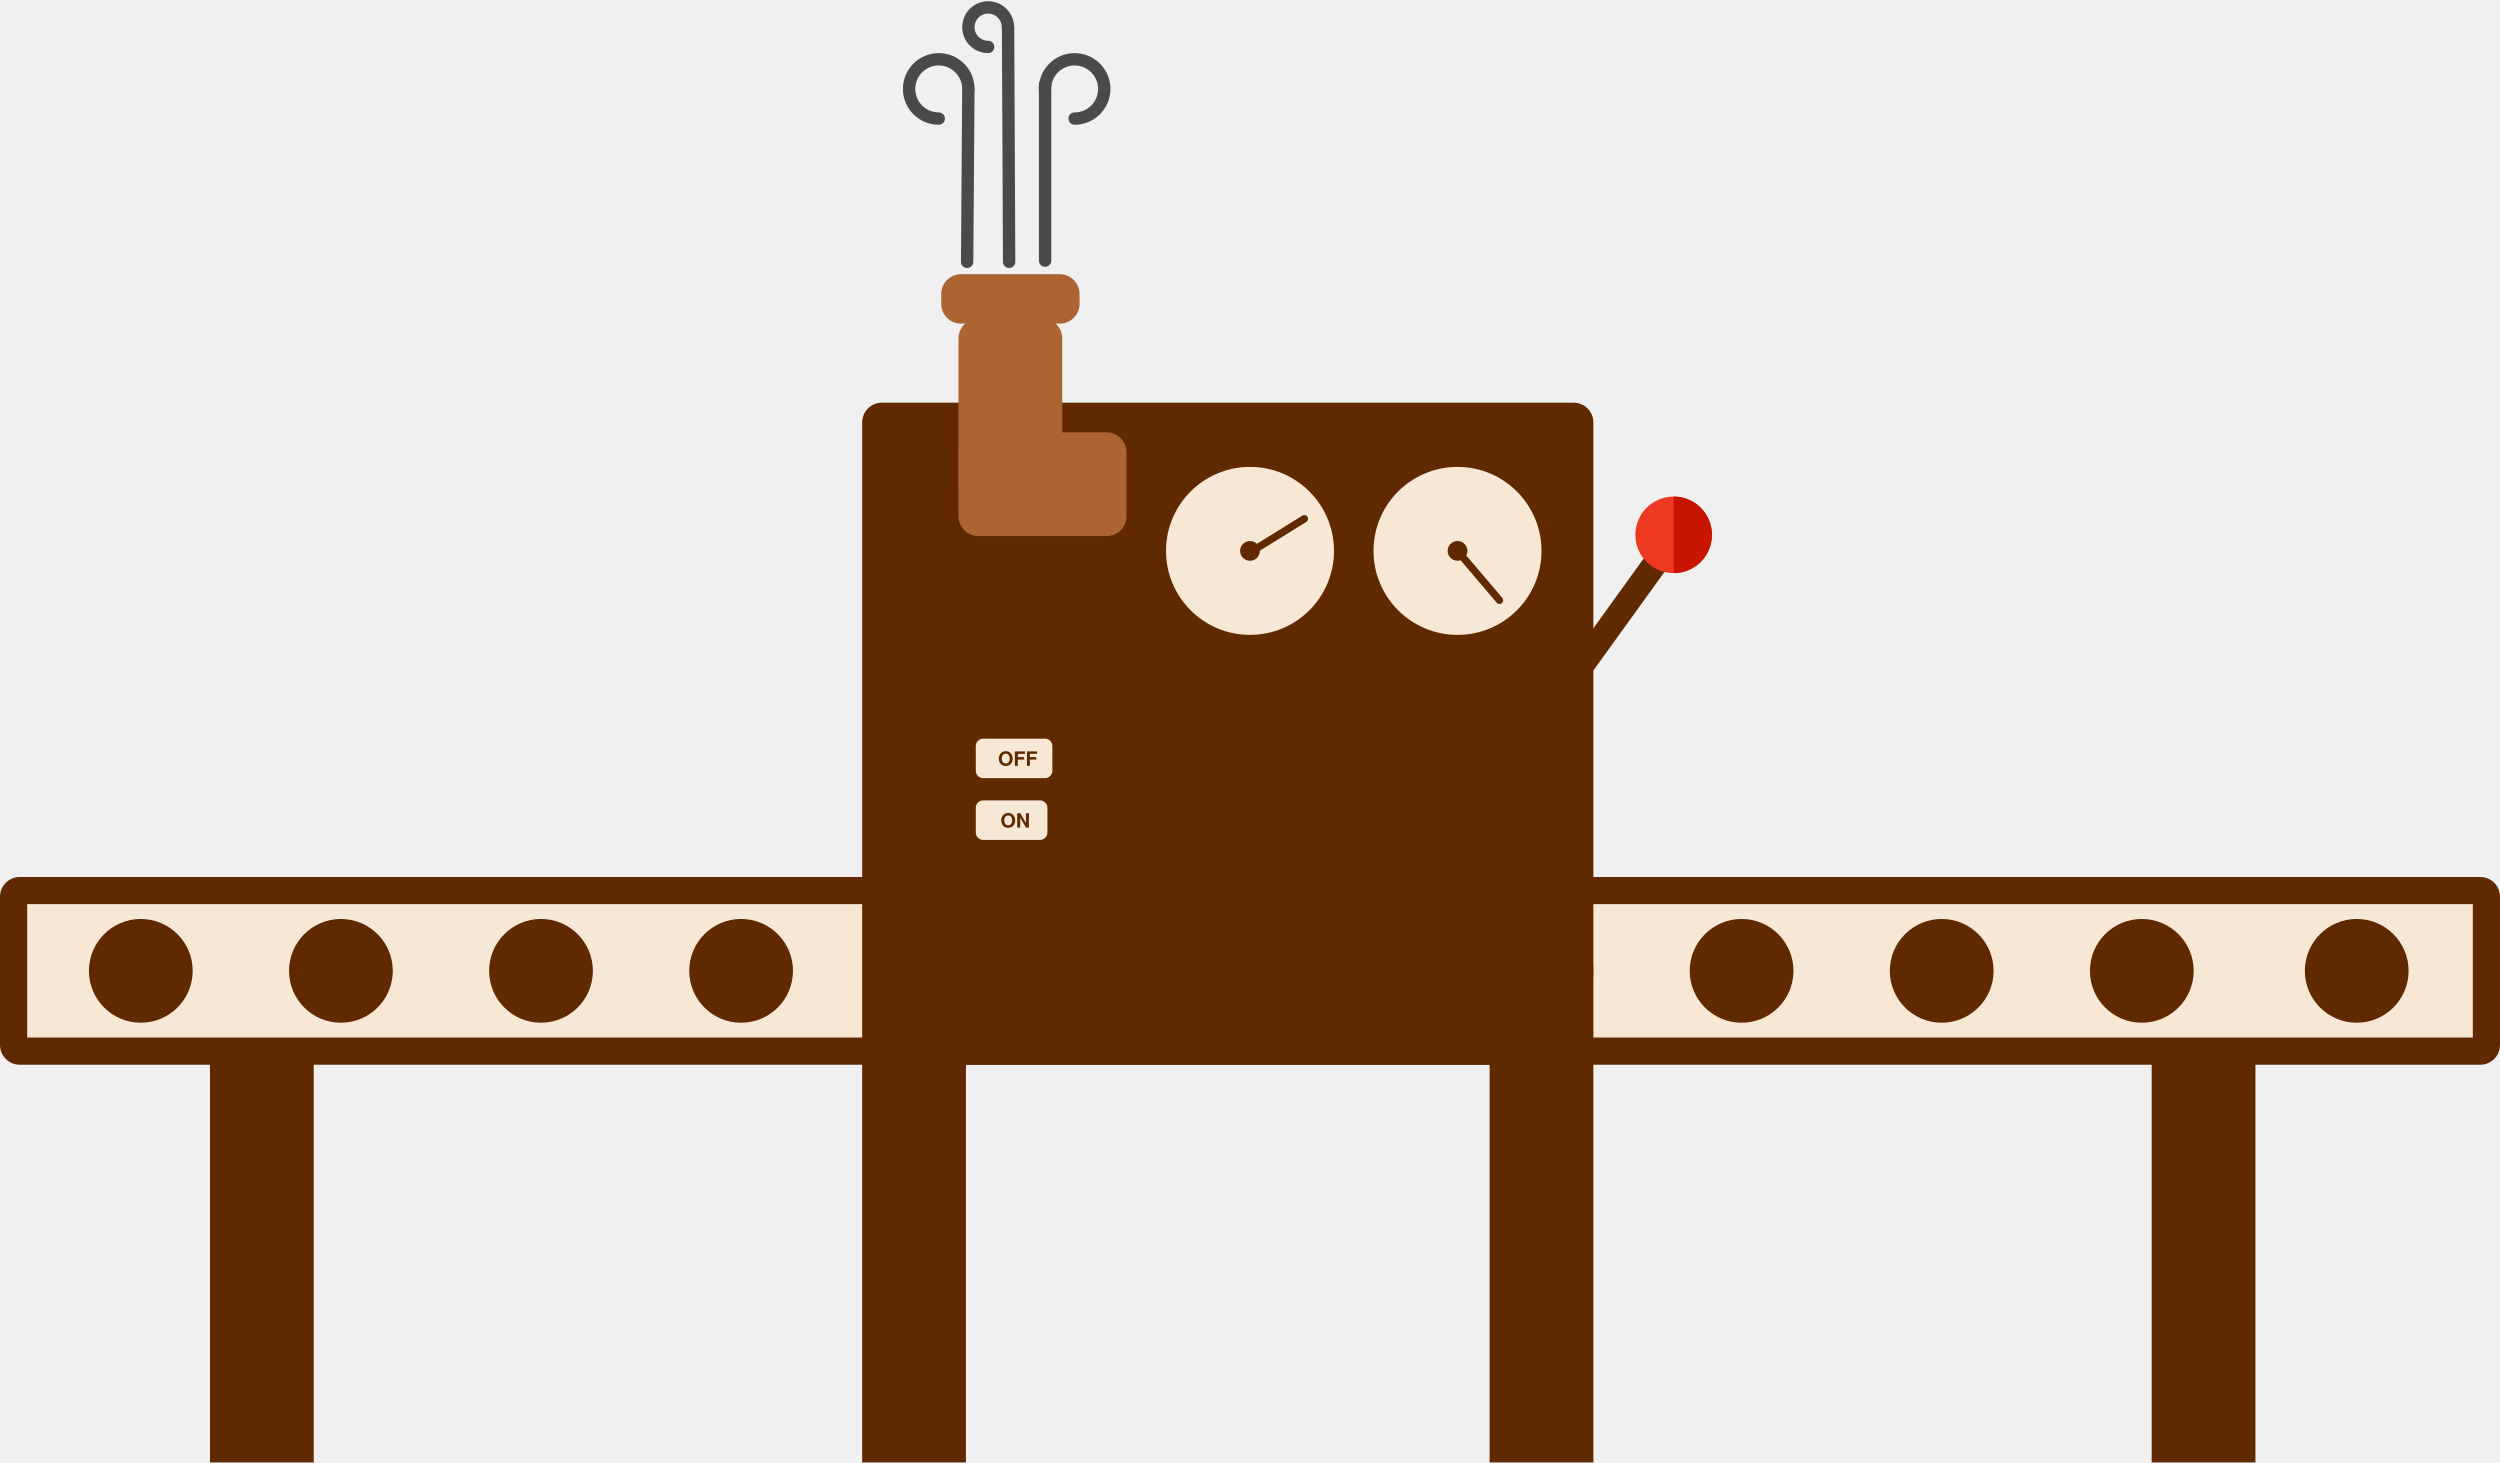
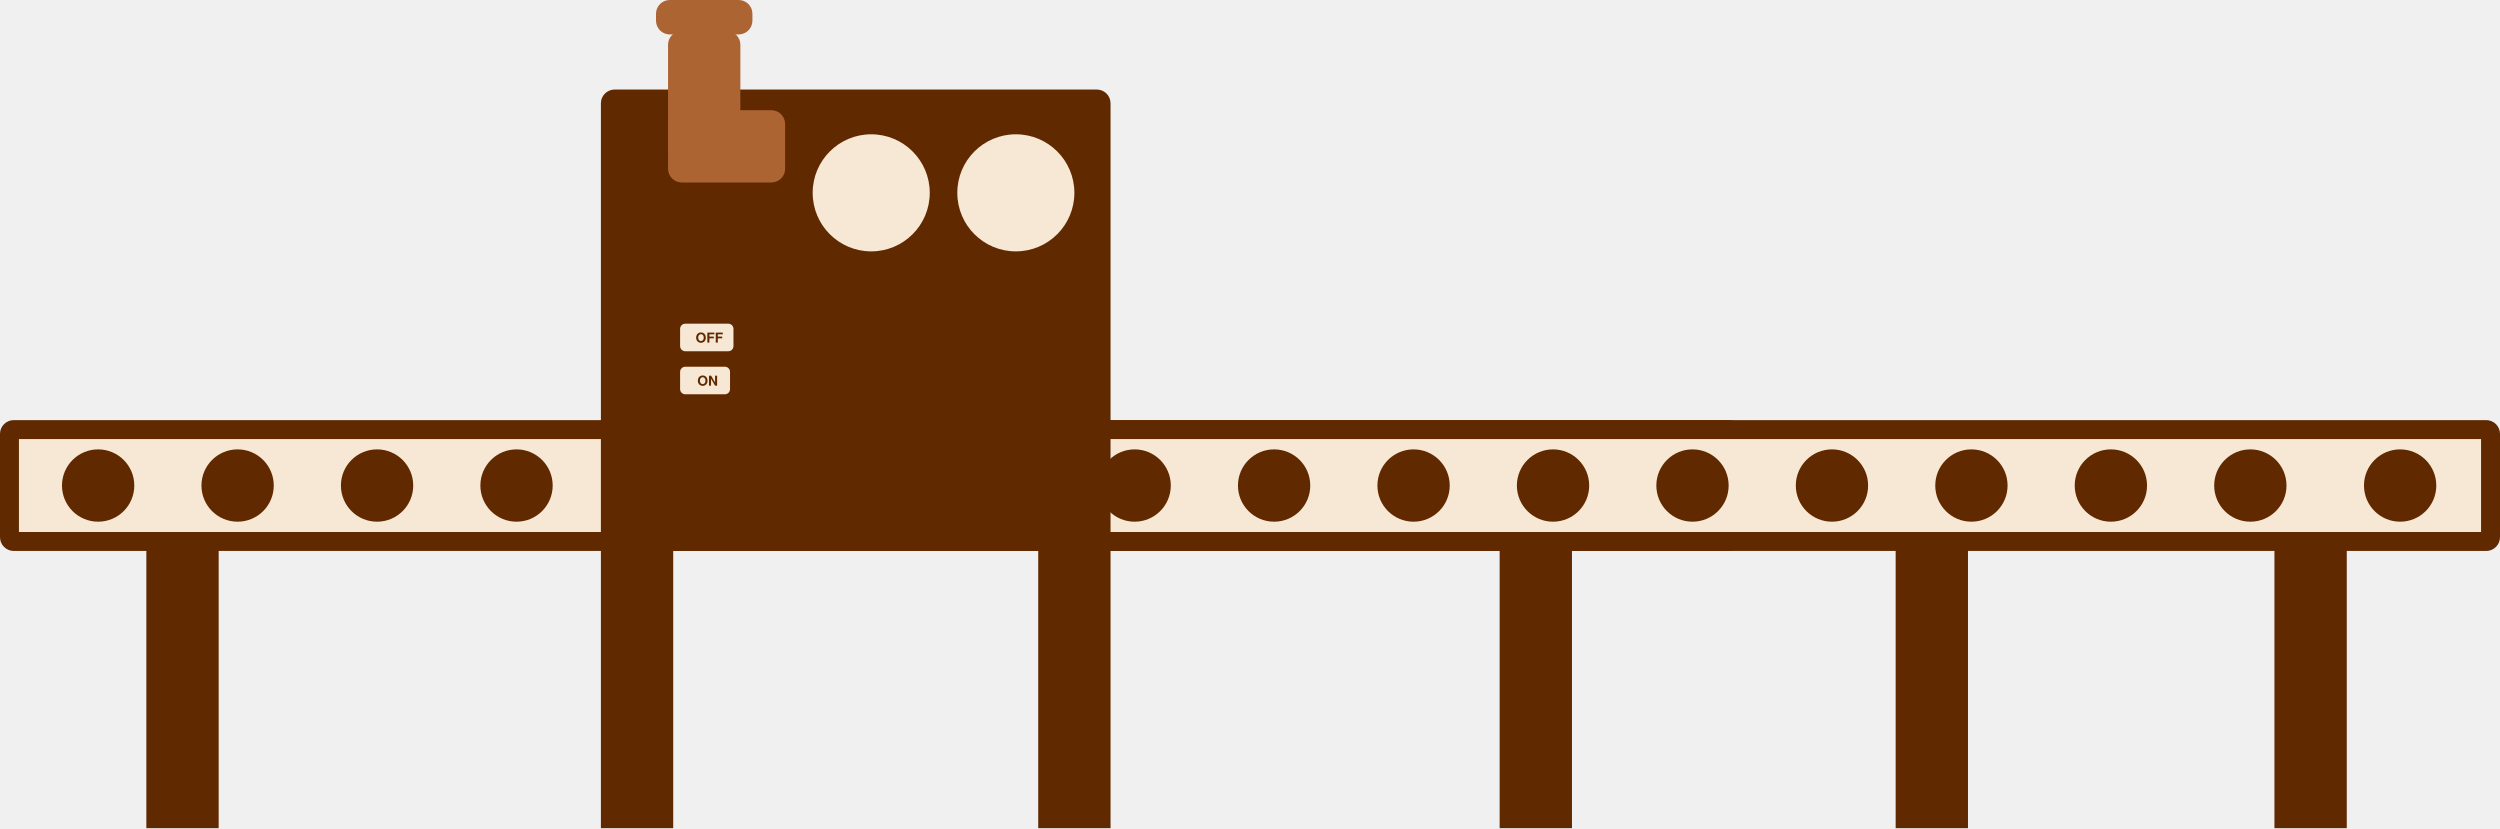
- <svg xmlns="http://www.w3.org/2000/svg" xmlns:xlink="http://www.w3.org/1999/xlink" width="1012px" height="592px" viewBox="0 0 1012 592" version="1.1">
+ <svg xmlns="http://www.w3.org/2000/svg" xmlns:xlink="http://www.w3.org/1999/xlink" width="1452px" height="481px" viewBox="0 0 1452 481" version="1.1">
  <defs>
    <rect id="path-1" x="0" y="0" width="1012" height="76" rx="8" />
    <mask id="mask-2" maskContentUnits="userSpaceOnUse" maskUnits="objectBoundingBox" x="0" y="0" width="1012" height="76" fill="white">
      <use xlink:href="#path-1" />
    </mask>
+     <rect id="path-3" x="0" y="0" width="1012" height="76" rx="8" />
+     <mask id="mask-4" maskContentUnits="userSpaceOnUse" maskUnits="objectBoundingBox" x="0" y="0" width="1012" height="76" fill="white">
+       <use xlink:href="#path-3" />
+     </mask>
  </defs>
  <g id="Page-1" stroke="none" stroke-width="1" fill="none" fill-rule="evenodd">
-     <g id="Desktop-HD-Copy" transform="translate(0, -432)">
-       <g id="Apparatus" transform="translate(0, 435)">
-         <g id="Group-8" transform="translate(0, 108)">
+     <g id="Desktop-HD-Copy" transform="translate(-1096, -368)">
+       <g id="Group-11" transform="translate(1096, 368)">
+         <g id="Group-10">
          <rect id="Rectangle-35" fill="#602900" x="85" y="308" width="42" height="173" />
          <rect id="Rectangle-35" fill="#602900" x="349" y="308" width="42" height="173" />
          <rect id="Rectangle-35" fill="#602900" x="603" y="308" width="42" height="173" />
          <rect id="Rectangle-35" fill="#602900" x="871" y="308" width="42" height="173" />
+           <rect id="Rectangle-35" fill="#602900" x="1101" y="308" width="42" height="173" />
+           <rect id="Rectangle-35" fill="#602900" x="1321" y="308" width="42" height="173" />
          <g id="Group" transform="translate(0, 244)">
            <use id="Rectangle-30" stroke="#602900" mask="url(#mask-2)" stroke-width="22" fill="#F7E8D5" xlink:href="#path-1" />
+             <circle id="Oval-244" fill="#602900" cx="57" cy="38" r="21" />
+             <circle id="Oval-244" fill="#602900" cx="624" cy="38" r="21" />
+             <circle id="Oval-244" fill="#602900" cx="705" cy="38" r="21" />
+             <circle id="Oval-244" fill="#602900" cx="786" cy="38" r="21" />
+             <circle id="Oval-244" fill="#602900" cx="867" cy="38" r="21" />
+             <circle id="Oval-244" fill="#602900" cx="954" cy="38" r="21" />
+             <circle id="Oval-244" fill="#602900" cx="138" cy="38" r="21" />
+             <circle id="Oval-244" fill="#602900" cx="219" cy="38" r="21" />
+             <circle id="Oval-244" fill="#602900" cx="300" cy="38" r="21" />
+             <circle id="Oval-244" fill="#602900" cx="381" cy="38" r="21" />
+             <circle id="Oval-244" fill="#602900" cx="462" cy="38" r="21" />
+             <circle id="Oval-244" fill="#602900" cx="543" cy="38" r="21" />
+           </g>
+           <g id="Group" transform="translate(440, 244)">
+             <use id="Rectangle-30" stroke="#602900" mask="url(#mask-4)" stroke-width="22" fill="#F7E8D5" xlink:href="#path-3" />
            <circle id="Oval-244" fill="#602900" cx="57" cy="38" r="21" />
            <circle id="Oval-244" fill="#602900" cx="624" cy="38" r="21" />
            <circle id="Oval-244" fill="#602900" cx="705" cy="38" r="21" />
            <circle id="Oval-244" fill="#602900" cx="786" cy="38" r="21" />
            <circle id="Oval-244" fill="#602900" cx="867" cy="38" r="21" />
            <circle id="Oval-244" fill="#602900" cx="954" cy="38" r="21" />
            <circle id="Oval-244" fill="#602900" cx="138" cy="38" r="21" />
            <circle id="Oval-244" fill="#602900" cx="219" cy="38" r="21" />
            <circle id="Oval-244" fill="#602900" cx="300" cy="38" r="21" />
            <circle id="Oval-244" fill="#602900" cx="381" cy="38" r="21" />
            <circle id="Oval-244" fill="#602900" cx="462" cy="38" r="21" />
            <circle id="Oval-244" fill="#602900" cx="543" cy="38" r="21" />
          </g>
          <rect id="Rectangle-31" fill="#602900" x="349" y="52" width="296" height="268" rx="8" />
          <rect id="Rectangle-32" fill="#AB6432" x="388" y="18" width="42" height="76" rx="8" />
          <rect id="Rectangle-33" fill="#AB6432" x="388" y="64" width="68" height="42" rx="8" />
          <rect id="Rectangle-34" fill="#AB6432" x="381" y="0" width="56" height="20" rx="8" />
-           <circle id="Oval-256" fill="#F7E8D5" cx="506" cy="112" r="34" />
-           <path d="M507,112 L528,99" id="Line" stroke="#602900" stroke-width="3" stroke-linecap="round" stroke-linejoin="round" />
-           <circle id="Oval-256" fill="#F7E8D5" cx="590" cy="112" r="34" />
-           <ellipse id="Oval-258" fill="#602900" cx="506" cy="112" rx="4" ry="4" />
-           <path d="M590,112 L607,132" id="Line" stroke="#602900" stroke-width="3" stroke-linecap="round" stroke-linejoin="round" />
-           <ellipse id="Oval-258" fill="#602900" cx="590" cy="112" rx="4" ry="4" />
-           <rect id="Rectangle-45" fill="#F7E8D5" x="395" y="188" width="31" height="16" rx="3" />
-           <text id="OFF" font-family="HelveticaNeue-CondensedBold, Helvetica Neue" font-size="8" font-style="condensed" font-weight="bold" fill="#602900">
-             <tspan x="404" y="199">OFF</tspan>
-           </text>
-           <path d="M626.5,177.5 L670.5,116.5" id="Line" stroke="#602900" stroke-width="10" stroke-linecap="square" />
-           <circle id="Oval-298" fill="#ED3822" cx="677.5" cy="105.5" r="15.5" />
-           <path d="M677.5,121 C686.06,121 693,114.06 693,105.5 C693,96.94 686.06,90 677.5,90 C677.5,90 677.5,121 677.5,121 Z" id="Oval-298" fill="#C71500" />
        </g>
-         <g id="Group-3" transform="translate(395, 321)">
-           <rect id="Rectangle-45" fill="#F7E8D5" x="0" y="0" width="29" height="16" rx="3" />
-           <text id="ON" font-family="HelveticaNeue-CondensedBold, Helvetica Neue" font-size="8" font-style="condensed" font-weight="bold" fill="#602900">
-             <tspan x="10" y="11">ON</tspan>
-           </text>
-         </g>
-         <g id="Smoke" transform="translate(368, 0)" stroke-linecap="round" stroke="#4A4A4A" stroke-width="5" stroke-linejoin="round">
-           <g id="Group-5" transform="translate(0, 21)">
-             <path d="M23.993,12.314 L23.5,82" id="Line" />
-             <path d="M24,12 C24,5.373 18.627,0 12,0 C5.373,0 0,5.373 0,12 C0,18.627 5.373,24 12,24 L12,24" id="Oval-300" />
-           </g>
-           <g id="Group-5" transform="translate(66, 62.5) scale(-1, 1) translate(-66, -62.5) translate(53, 21)">
-             <path d="M23.95,10.234 L23.95,81.5" id="Line" />
-             <path d="M24,12 C24,5.373 18.627,0 12,0 C5.373,0 0,5.373 0,12 C0,18.627 5.373,24 12,24 L12,24" id="Oval-300" />
-           </g>
-           <g id="Group-5" transform="translate(24, 0)">
-             <path d="M16.064,8.244 L16.5,103" id="Line" />
-             <path d="M16,8 C16,3.582 12.418,0 8,0 C3.582,0 0,3.582 0,8 C0,12.418 3.582,16 8,16 L8,16" id="Oval-300" />
-           </g>
-         </g>
+         <circle id="Oval-256" fill="#F7E8D5" cx="506" cy="112" r="34" />
+         <circle id="Oval-256" fill="#F7E8D5" cx="590" cy="112" r="34" />
+         <rect id="Rectangle-45" fill="#F7E8D5" x="395" y="188" width="31" height="16" rx="3" />
+         <text id="OFF" font-family="HelveticaNeue-CondensedBold, Helvetica Neue" font-size="8" font-style="condensed" font-weight="bold" fill="#602900">
+           <tspan x="404" y="199">OFF</tspan>
+         </text>
+         <rect id="Rectangle-45" fill="#F7E8D5" x="395" y="213" width="29" height="16" rx="3" />
+         <text id="ON" font-family="HelveticaNeue-CondensedBold, Helvetica Neue" font-size="8" font-style="condensed" font-weight="bold" fill="#602900">
+           <tspan x="405" y="224">ON</tspan>
+         </text>
      </g>
    </g>
  </g>
</svg>
